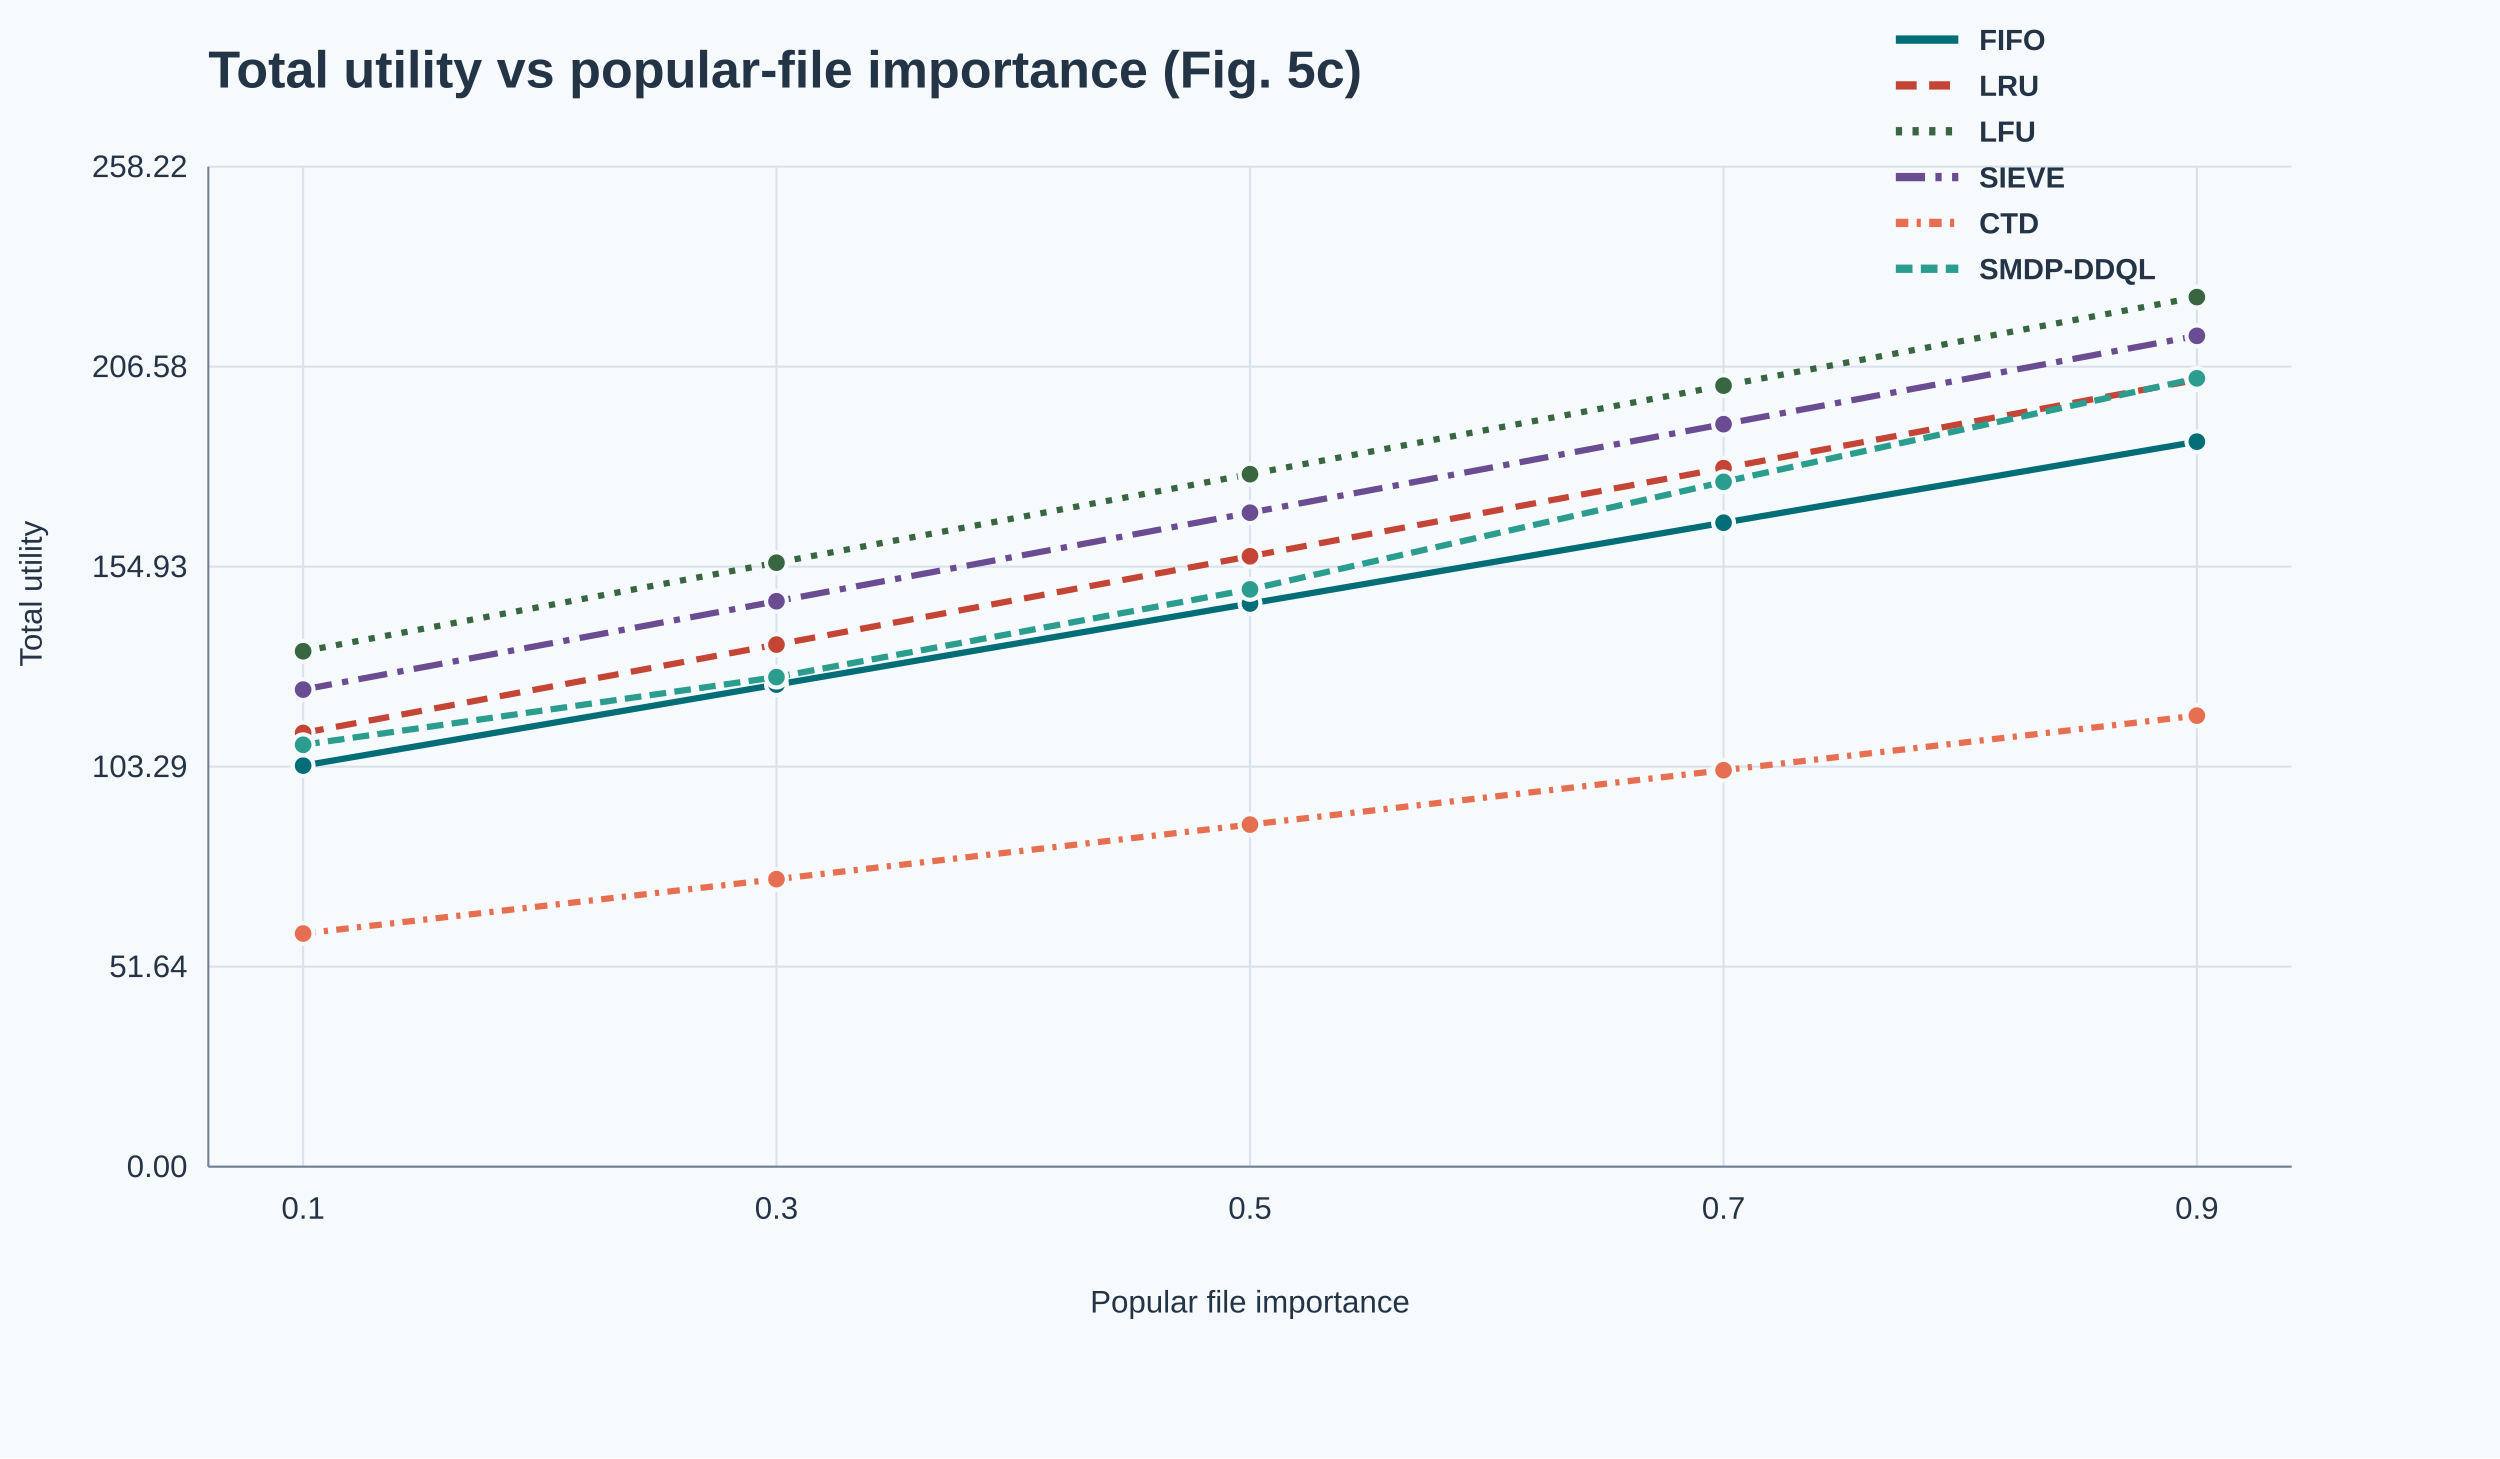
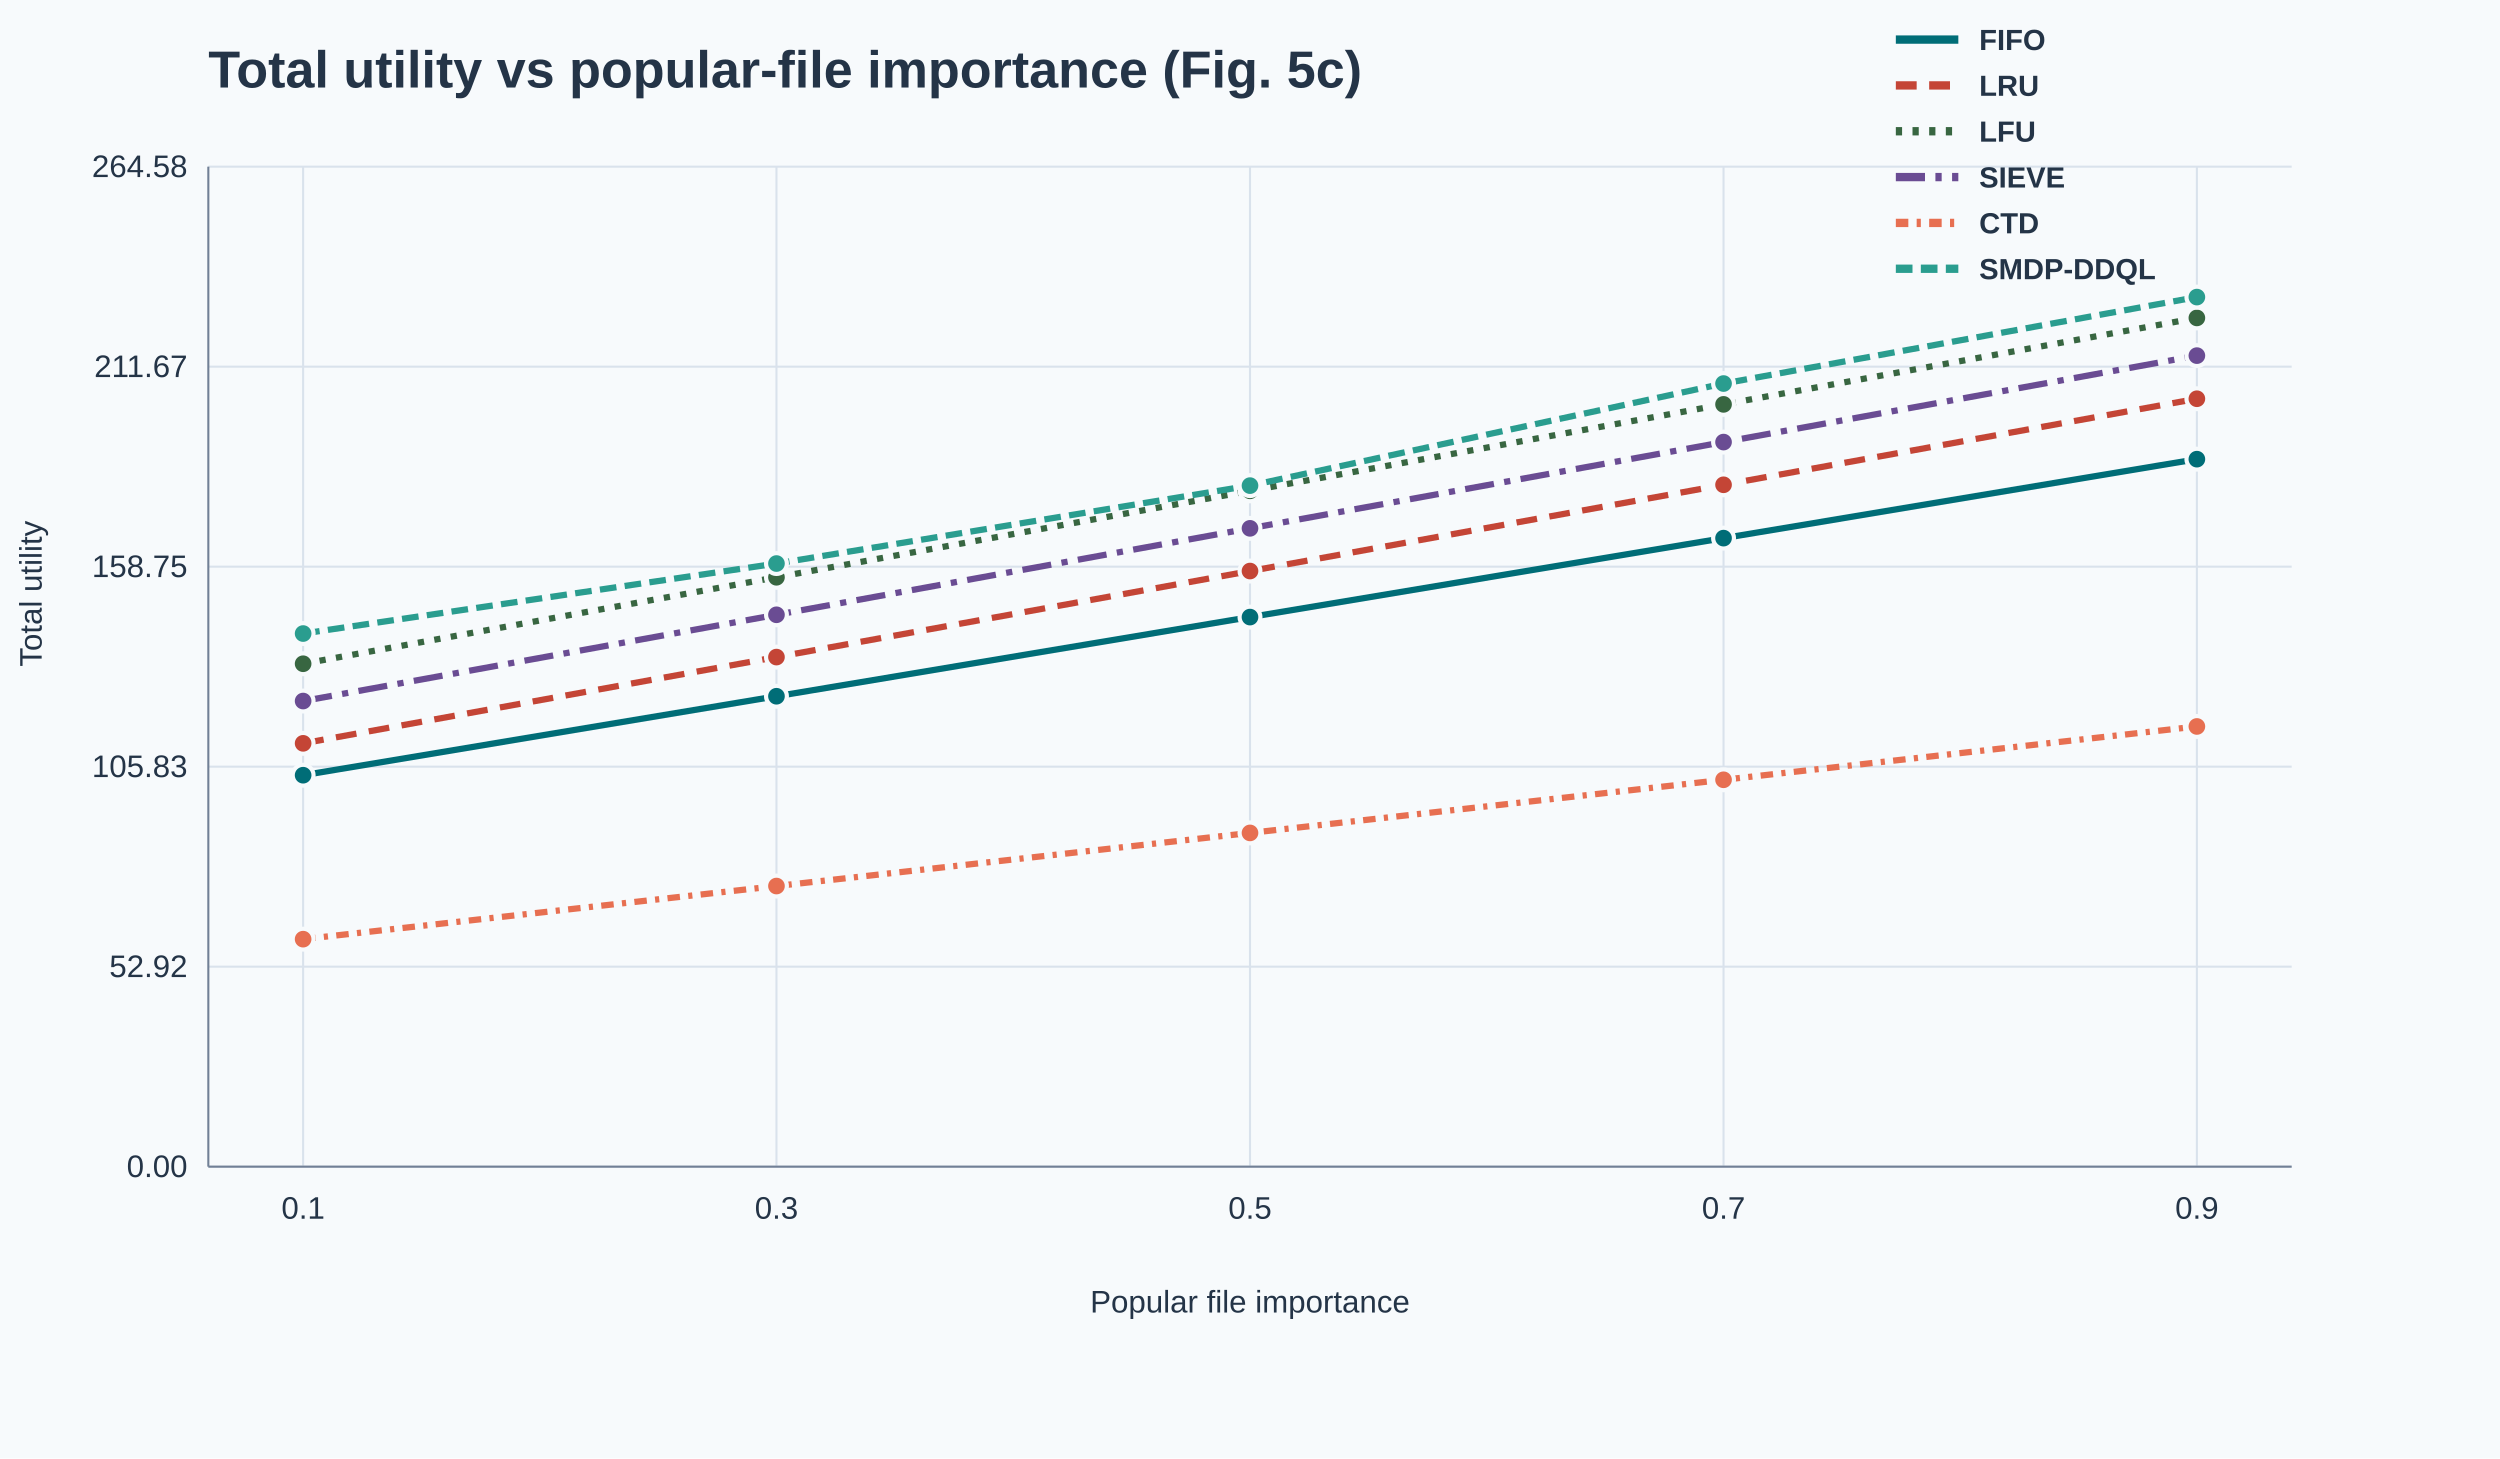
<svg xmlns="http://www.w3.org/2000/svg" width="1200" height="700" viewBox="0 0 1200 700">
  <style>text{font-family:Segoe UI,Arial,sans-serif;fill:#243447}.title{font-size:25px;font-weight:600}.label{font-size:15px}.legend{font-size:14px;font-weight:600}.grid{stroke:#d9e2ec}.axis{stroke:#718096}.line{fill:none;stroke-width:3}.point{stroke:#f7fafc;stroke-width:2}</style>
  <rect width="100%" height="100%" fill="#f7fafc" />
  <text x="100" y="42" class="title">Total utility vs popular-file importance (Fig. 5c)</text>
  <text x="600" y="630" class="label" text-anchor="middle">Popular file importance</text>
  <text x="20" y="320" class="label" transform="rotate(-90 20 320)">Total utility</text>
  <line x1="100" y1="560" x2="1100" y2="560" class="grid" />
  <text x="90" y="565" class="label" text-anchor="end">0.00</text>
  <line x1="100" y1="464" x2="1100" y2="464" class="grid" />
-   <text x="90" y="469" class="label" text-anchor="end">51.64</text>
+   <text x="90" y="469" class="label" text-anchor="end">52.92</text>
  <line x1="100" y1="368" x2="1100" y2="368" class="grid" />
-   <text x="90" y="373" class="label" text-anchor="end">103.29</text>
+   <text x="90" y="373" class="label" text-anchor="end">105.83</text>
  <line x1="100" y1="272" x2="1100" y2="272" class="grid" />
-   <text x="90" y="277" class="label" text-anchor="end">154.93</text>
+   <text x="90" y="277" class="label" text-anchor="end">158.75</text>
  <line x1="100" y1="176" x2="1100" y2="176" class="grid" />
-   <text x="90" y="181" class="label" text-anchor="end">206.58</text>
+   <text x="90" y="181" class="label" text-anchor="end">211.67</text>
  <line x1="100" y1="80" x2="1100" y2="80" class="grid" />
-   <text x="90" y="85" class="label" text-anchor="end">258.22</text>
+   <text x="90" y="85" class="label" text-anchor="end">264.58</text>
  <line x1="145.5" y1="80" x2="145.5" y2="560" class="grid" />
  <text x="145.5" y="585" class="label" text-anchor="middle">0.1</text>
  <line x1="372.7" y1="80" x2="372.7" y2="560" class="grid" />
  <text x="372.7" y="585" class="label" text-anchor="middle">0.3</text>
  <line x1="600.0" y1="80" x2="600.0" y2="560" class="grid" />
  <text x="600.0" y="585" class="label" text-anchor="middle">0.5</text>
  <line x1="827.3" y1="80" x2="827.3" y2="560" class="grid" />
  <text x="827.3" y="585" class="label" text-anchor="middle">0.7</text>
  <line x1="1054.5" y1="80" x2="1054.5" y2="560" class="grid" />
  <text x="1054.5" y="585" class="label" text-anchor="middle">0.9</text>
-   <polyline points="145.5,367.5 372.7,328.6 600.0,289.7 827.3,250.9 1054.5,212.0" class="line" stroke="#006d77" stroke-dasharray="" />
+   <polyline points="145.5,372.1 372.7,334.2 600.0,296.2 827.3,258.3 1054.5,220.4" class="line" stroke="#006d77" stroke-dasharray="" />
  <line x1="910" y1="19" x2="940" y2="19" stroke="#006d77" stroke-width="4" stroke-dasharray="" />
  <text x="950" y="24" class="legend">FIFO</text>
-   <circle cx="145.5" cy="367.5" r="5" fill="#006d77" class="point" />
-   <circle cx="372.7" cy="328.6" r="5" fill="#006d77" class="point" />
-   <circle cx="600.0" cy="289.7" r="5" fill="#006d77" class="point" />
-   <circle cx="827.3" cy="250.9" r="5" fill="#006d77" class="point" />
-   <circle cx="1054.5" cy="212.0" r="5" fill="#006d77" class="point" />
-   <polyline points="145.5,351.8 372.7,309.4 600.0,267.0 827.3,224.7 1054.5,182.3" class="line" stroke="#c44536" stroke-dasharray="10 6" />
+   <circle cx="145.5" cy="372.1" r="5" fill="#006d77" class="point" />
+   <circle cx="372.7" cy="334.2" r="5" fill="#006d77" class="point" />
+   <circle cx="600.0" cy="296.2" r="5" fill="#006d77" class="point" />
+   <circle cx="827.3" cy="258.3" r="5" fill="#006d77" class="point" />
+   <circle cx="1054.5" cy="220.4" r="5" fill="#006d77" class="point" />
+   <polyline points="145.5,356.8 372.7,315.4 600.0,274.1 827.3,232.7 1054.5,191.4" class="line" stroke="#c44536" stroke-dasharray="10 6" />
  <line x1="910" y1="41" x2="940" y2="41" stroke="#c44536" stroke-width="4" stroke-dasharray="10 6" />
  <text x="950" y="46" class="legend">LRU</text>
-   <circle cx="145.5" cy="351.8" r="5" fill="#c44536" class="point" />
-   <circle cx="372.7" cy="309.4" r="5" fill="#c44536" class="point" />
-   <circle cx="600.0" cy="267.0" r="5" fill="#c44536" class="point" />
-   <circle cx="827.3" cy="224.7" r="5" fill="#c44536" class="point" />
-   <circle cx="1054.5" cy="182.3" r="5" fill="#c44536" class="point" />
-   <polyline points="145.5,312.6 372.7,270.1 600.0,227.6 827.3,185.1 1054.5,142.6" class="line" stroke="#386641" stroke-dasharray="3 5" />
+   <circle cx="145.5" cy="356.8" r="5" fill="#c44536" class="point" />
+   <circle cx="372.7" cy="315.4" r="5" fill="#c44536" class="point" />
+   <circle cx="600.0" cy="274.1" r="5" fill="#c44536" class="point" />
+   <circle cx="827.3" cy="232.7" r="5" fill="#c44536" class="point" />
+   <circle cx="1054.5" cy="191.4" r="5" fill="#c44536" class="point" />
+   <polyline points="145.5,318.6 372.7,277.1 600.0,235.6 827.3,194.1 1054.5,152.6" class="line" stroke="#386641" stroke-dasharray="3 5" />
  <line x1="910" y1="63" x2="940" y2="63" stroke="#386641" stroke-width="4" stroke-dasharray="3 5" />
  <text x="950" y="68" class="legend">LFU</text>
-   <circle cx="145.5" cy="312.6" r="5" fill="#386641" class="point" />
-   <circle cx="372.7" cy="270.1" r="5" fill="#386641" class="point" />
-   <circle cx="600.0" cy="227.6" r="5" fill="#386641" class="point" />
-   <circle cx="827.3" cy="185.1" r="5" fill="#386641" class="point" />
-   <circle cx="1054.5" cy="142.6" r="5" fill="#386641" class="point" />
-   <polyline points="145.5,331.0 372.7,288.6 600.0,246.1 827.3,203.6 1054.5,161.2" class="line" stroke="#6a4c93" stroke-dasharray="14 5 3 5" />
+   <circle cx="145.5" cy="318.6" r="5" fill="#386641" class="point" />
+   <circle cx="372.7" cy="277.1" r="5" fill="#386641" class="point" />
+   <circle cx="600.0" cy="235.6" r="5" fill="#386641" class="point" />
+   <circle cx="827.3" cy="194.1" r="5" fill="#386641" class="point" />
+   <circle cx="1054.5" cy="152.6" r="5" fill="#386641" class="point" />
+   <polyline points="145.5,336.5 372.7,295.1 600.0,253.6 827.3,212.2 1054.5,170.7" class="line" stroke="#6a4c93" stroke-dasharray="14 5 3 5" />
  <line x1="910" y1="85" x2="940" y2="85" stroke="#6a4c93" stroke-width="4" stroke-dasharray="14 5 3 5" />
  <text x="950" y="90" class="legend">SIEVE</text>
-   <circle cx="145.5" cy="331.0" r="5" fill="#6a4c93" class="point" />
-   <circle cx="372.7" cy="288.6" r="5" fill="#6a4c93" class="point" />
-   <circle cx="600.0" cy="246.1" r="5" fill="#6a4c93" class="point" />
-   <circle cx="827.3" cy="203.6" r="5" fill="#6a4c93" class="point" />
-   <circle cx="1054.5" cy="161.2" r="5" fill="#6a4c93" class="point" />
-   <polyline points="145.5,448.1 372.7,422.0 600.0,395.8 827.3,369.7 1054.5,343.5" class="line" stroke="#e76f51" stroke-dasharray="6 4 2 4" />
+   <circle cx="145.5" cy="336.5" r="5" fill="#6a4c93" class="point" />
+   <circle cx="372.7" cy="295.1" r="5" fill="#6a4c93" class="point" />
+   <circle cx="600.0" cy="253.6" r="5" fill="#6a4c93" class="point" />
+   <circle cx="827.3" cy="212.2" r="5" fill="#6a4c93" class="point" />
+   <circle cx="1054.5" cy="170.7" r="5" fill="#6a4c93" class="point" />
+   <polyline points="145.5,450.8 372.7,425.3 600.0,399.8 827.3,374.3 1054.5,348.7" class="line" stroke="#e76f51" stroke-dasharray="6 4 2 4" />
  <line x1="910" y1="107" x2="940" y2="107" stroke="#e76f51" stroke-width="4" stroke-dasharray="6 4 2 4" />
  <text x="950" y="112" class="legend">CTD</text>
-   <circle cx="145.5" cy="448.1" r="5" fill="#e76f51" class="point" />
-   <circle cx="372.7" cy="422.0" r="5" fill="#e76f51" class="point" />
-   <circle cx="600.0" cy="395.8" r="5" fill="#e76f51" class="point" />
-   <circle cx="827.3" cy="369.7" r="5" fill="#e76f51" class="point" />
-   <circle cx="1054.5" cy="343.5" r="5" fill="#e76f51" class="point" />
-   <polyline points="145.5,357.5 372.7,325.0 600.0,282.9 827.3,231.3 1054.5,181.6" class="line" stroke="#2a9d8f" stroke-dasharray="8 4" />
+   <circle cx="145.5" cy="450.8" r="5" fill="#e76f51" class="point" />
+   <circle cx="372.7" cy="425.3" r="5" fill="#e76f51" class="point" />
+   <circle cx="600.0" cy="399.8" r="5" fill="#e76f51" class="point" />
+   <circle cx="827.3" cy="374.3" r="5" fill="#e76f51" class="point" />
+   <circle cx="1054.5" cy="348.7" r="5" fill="#e76f51" class="point" />
+   <polyline points="145.5,304.1 372.7,270.5 600.0,233.1 827.3,184.1 1054.5,142.6" class="line" stroke="#2a9d8f" stroke-dasharray="8 4" />
  <line x1="910" y1="129" x2="940" y2="129" stroke="#2a9d8f" stroke-width="4" stroke-dasharray="8 4" />
  <text x="950" y="134" class="legend">SMDP-DDQL</text>
-   <circle cx="145.5" cy="357.5" r="5" fill="#2a9d8f" class="point" />
-   <circle cx="372.7" cy="325.0" r="5" fill="#2a9d8f" class="point" />
-   <circle cx="600.0" cy="282.9" r="5" fill="#2a9d8f" class="point" />
-   <circle cx="827.3" cy="231.3" r="5" fill="#2a9d8f" class="point" />
-   <circle cx="1054.5" cy="181.6" r="5" fill="#2a9d8f" class="point" />
+   <circle cx="145.5" cy="304.1" r="5" fill="#2a9d8f" class="point" />
+   <circle cx="372.7" cy="270.5" r="5" fill="#2a9d8f" class="point" />
+   <circle cx="600.0" cy="233.1" r="5" fill="#2a9d8f" class="point" />
+   <circle cx="827.3" cy="184.1" r="5" fill="#2a9d8f" class="point" />
+   <circle cx="1054.5" cy="142.6" r="5" fill="#2a9d8f" class="point" />
  <line x1="100" y1="80" x2="100" y2="560" class="axis" />
  <line x1="100" y1="560" x2="1100" y2="560" class="axis" />
</svg>
